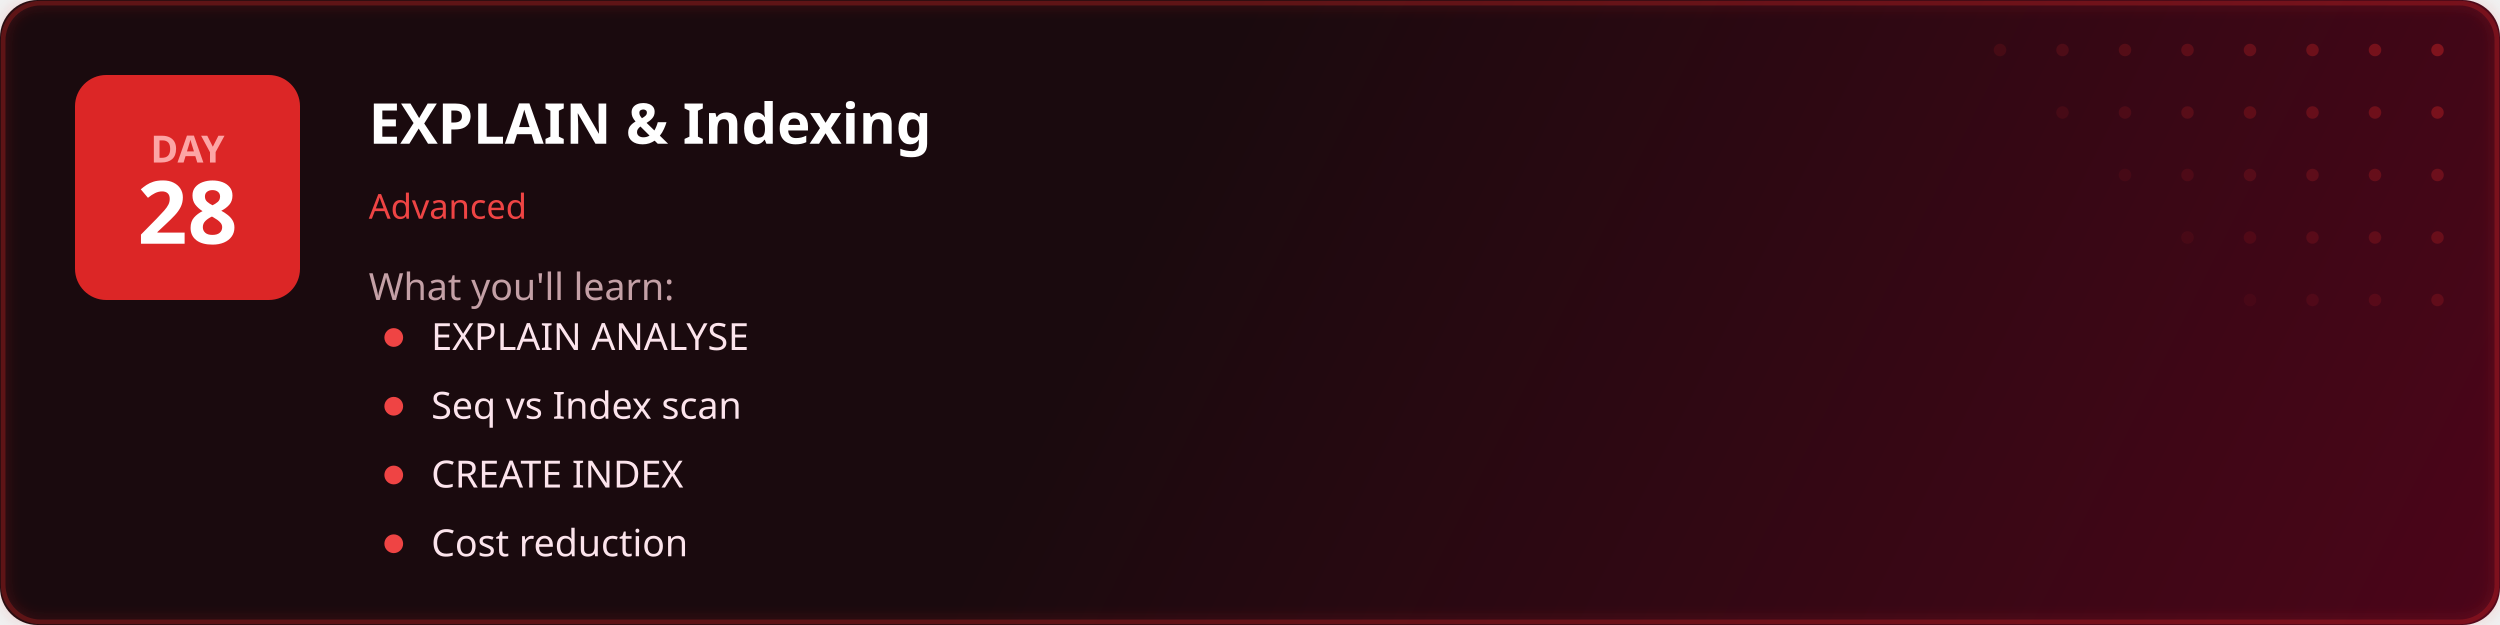
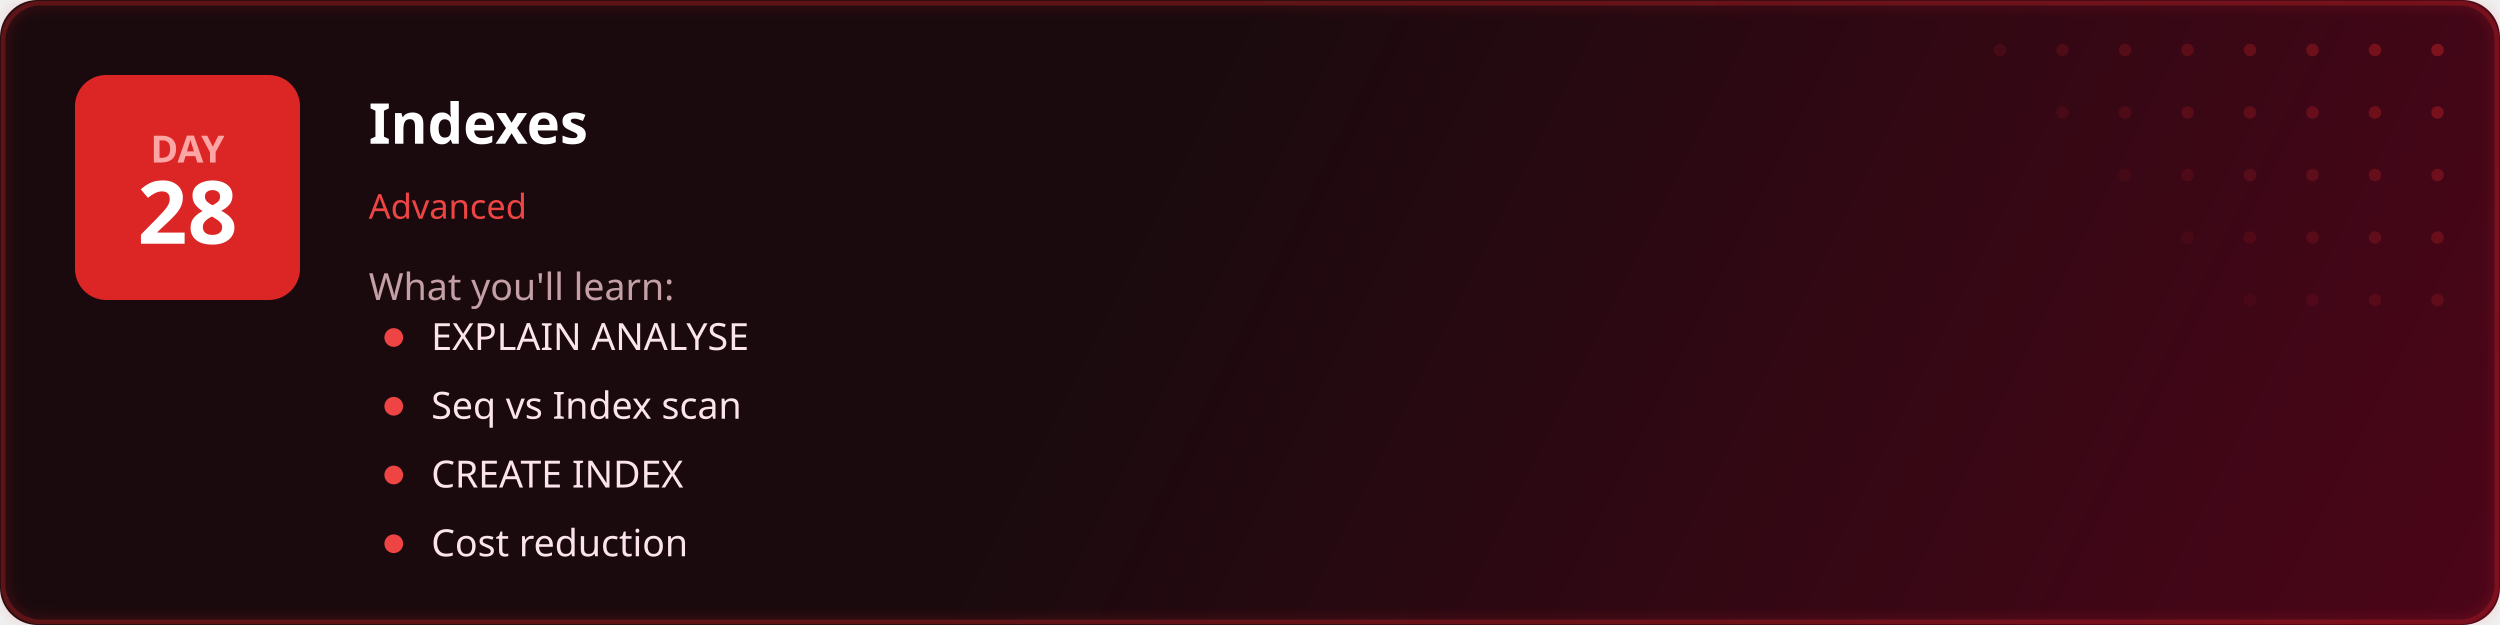
<svg xmlns="http://www.w3.org/2000/svg" viewBox="0 0 800 200" fill="none">
  <defs>
    <linearGradient id="fbg" x1="400" y1="0" x2="800" y2="200" gradientUnits="userSpaceOnUse">
      <stop offset="0%" stop-color="#1a0a0e" />
      <stop offset="100%" stop-color="#4c0519" />
    </linearGradient>
    <filter id="glow">
      <feGaussianBlur stdDeviation="2" result="blur" />
      <feMerge>
        <feMergeNode in="blur" />
        <feMergeNode in="SourceGraphic" />
      </feMerge>
    </filter>
  </defs>
  <rect width="800" height="200" rx="12" fill="url(#fbg)" />
  <rect x="1" y="1" width="798" height="198" rx="12" fill="none" stroke="#dc2626" stroke-width="1.5" opacity="0.35" filter="url(#glow)" />
  <circle cx="640" cy="16" r="2" fill="#dc2626" opacity="0.12" />
  <circle cx="660" cy="16" r="2" fill="#dc2626" opacity="0.15" />
  <circle cx="680" cy="16" r="2" fill="#dc2626" opacity="0.18" />
  <circle cx="700" cy="16" r="2" fill="#dc2626" opacity="0.22" />
  <circle cx="720" cy="16" r="2" fill="#dc2626" opacity="0.26" />
  <circle cx="740" cy="16" r="2" fill="#dc2626" opacity="0.3" />
  <circle cx="760" cy="16" r="2" fill="#dc2626" opacity="0.35" />
  <circle cx="780" cy="16" r="2" fill="#dc2626" opacity="0.4" />
  <circle cx="660" cy="36" r="2" fill="#dc2626" opacity="0.1" />
  <circle cx="680" cy="36" r="2" fill="#dc2626" opacity="0.14" />
  <circle cx="700" cy="36" r="2" fill="#dc2626" opacity="0.18" />
  <circle cx="720" cy="36" r="2" fill="#dc2626" opacity="0.22" />
  <circle cx="740" cy="36" r="2" fill="#dc2626" opacity="0.26" />
  <circle cx="760" cy="36" r="2" fill="#dc2626" opacity="0.3" />
  <circle cx="780" cy="36" r="2" fill="#dc2626" opacity="0.35" />
  <circle cx="680" cy="56" r="2" fill="#dc2626" opacity="0.08" />
  <circle cx="700" cy="56" r="2" fill="#dc2626" opacity="0.12" />
  <circle cx="720" cy="56" r="2" fill="#dc2626" opacity="0.16" />
  <circle cx="740" cy="56" r="2" fill="#dc2626" opacity="0.2" />
  <circle cx="760" cy="56" r="2" fill="#dc2626" opacity="0.24" />
  <circle cx="780" cy="56" r="2" fill="#dc2626" opacity="0.28" />
  <circle cx="700" cy="76" r="2" fill="#dc2626" opacity="0.08" />
  <circle cx="720" cy="76" r="2" fill="#dc2626" opacity="0.12" />
  <circle cx="740" cy="76" r="2" fill="#dc2626" opacity="0.16" />
  <circle cx="760" cy="76" r="2" fill="#dc2626" opacity="0.2" />
  <circle cx="780" cy="76" r="2" fill="#dc2626" opacity="0.24" />
  <circle cx="720" cy="96" r="2" fill="#dc2626" opacity="0.06" />
  <circle cx="740" cy="96" r="2" fill="#dc2626" opacity="0.1" />
  <circle cx="760" cy="96" r="2" fill="#dc2626" opacity="0.14" />
  <circle cx="780" cy="96" r="2" fill="#dc2626" opacity="0.18" />
  <rect x="24" y="24" width="72" height="72" rx="10" fill="#dc2626" />
  <text x="60" y="52" font-family="Segoe UI, system-ui, sans-serif" font-size="12" font-weight="600" fill="#fca5a5" text-anchor="middle">DAY</text>
  <text x="60" y="78" font-family="Segoe UI, system-ui, sans-serif" font-size="28" font-weight="800" fill="#ffffff" text-anchor="middle">28</text>
-   <text x="118" y="46" font-family="Segoe UI, system-ui, sans-serif" font-size="18" font-weight="700" fill="#ffffff">EXPLAIN &amp; Indexing</text>
+   <text x="118" y="46" font-family="Segoe UI, system-ui, sans-serif" font-size="18" font-weight="700" fill="#ffffff">Indexes</text>
  <text x="118" y="70" font-family="Segoe UI, system-ui, sans-serif" font-size="11" fill="#ef4444">Advanced</text>
  <text x="118" y="96" font-family="Segoe UI, system-ui, sans-serif" font-size="12" fill="#c4a0a6">What you'll learn:</text>
  <circle cx="126" cy="108" r="3" fill="#ef4444" />
  <text x="138" y="112" font-family="Segoe UI, system-ui, sans-serif" font-size="12" fill="#fce4ec">EXPLAIN ANALYSE</text>
  <circle cx="126" cy="130" r="3" fill="#ef4444" />
  <text x="138" y="134" font-family="Segoe UI, system-ui, sans-serif" font-size="12" fill="#fce4ec">Seq vs Index scan</text>
  <circle cx="126" cy="152" r="3" fill="#ef4444" />
  <text x="138" y="156" font-family="Segoe UI, system-ui, sans-serif" font-size="12" fill="#fce4ec">CREATE INDEX</text>
  <circle cx="126" cy="174" r="3" fill="#ef4444" />
  <text x="138" y="178" font-family="Segoe UI, system-ui, sans-serif" font-size="12" fill="#fce4ec">Cost reduction</text>
</svg>
